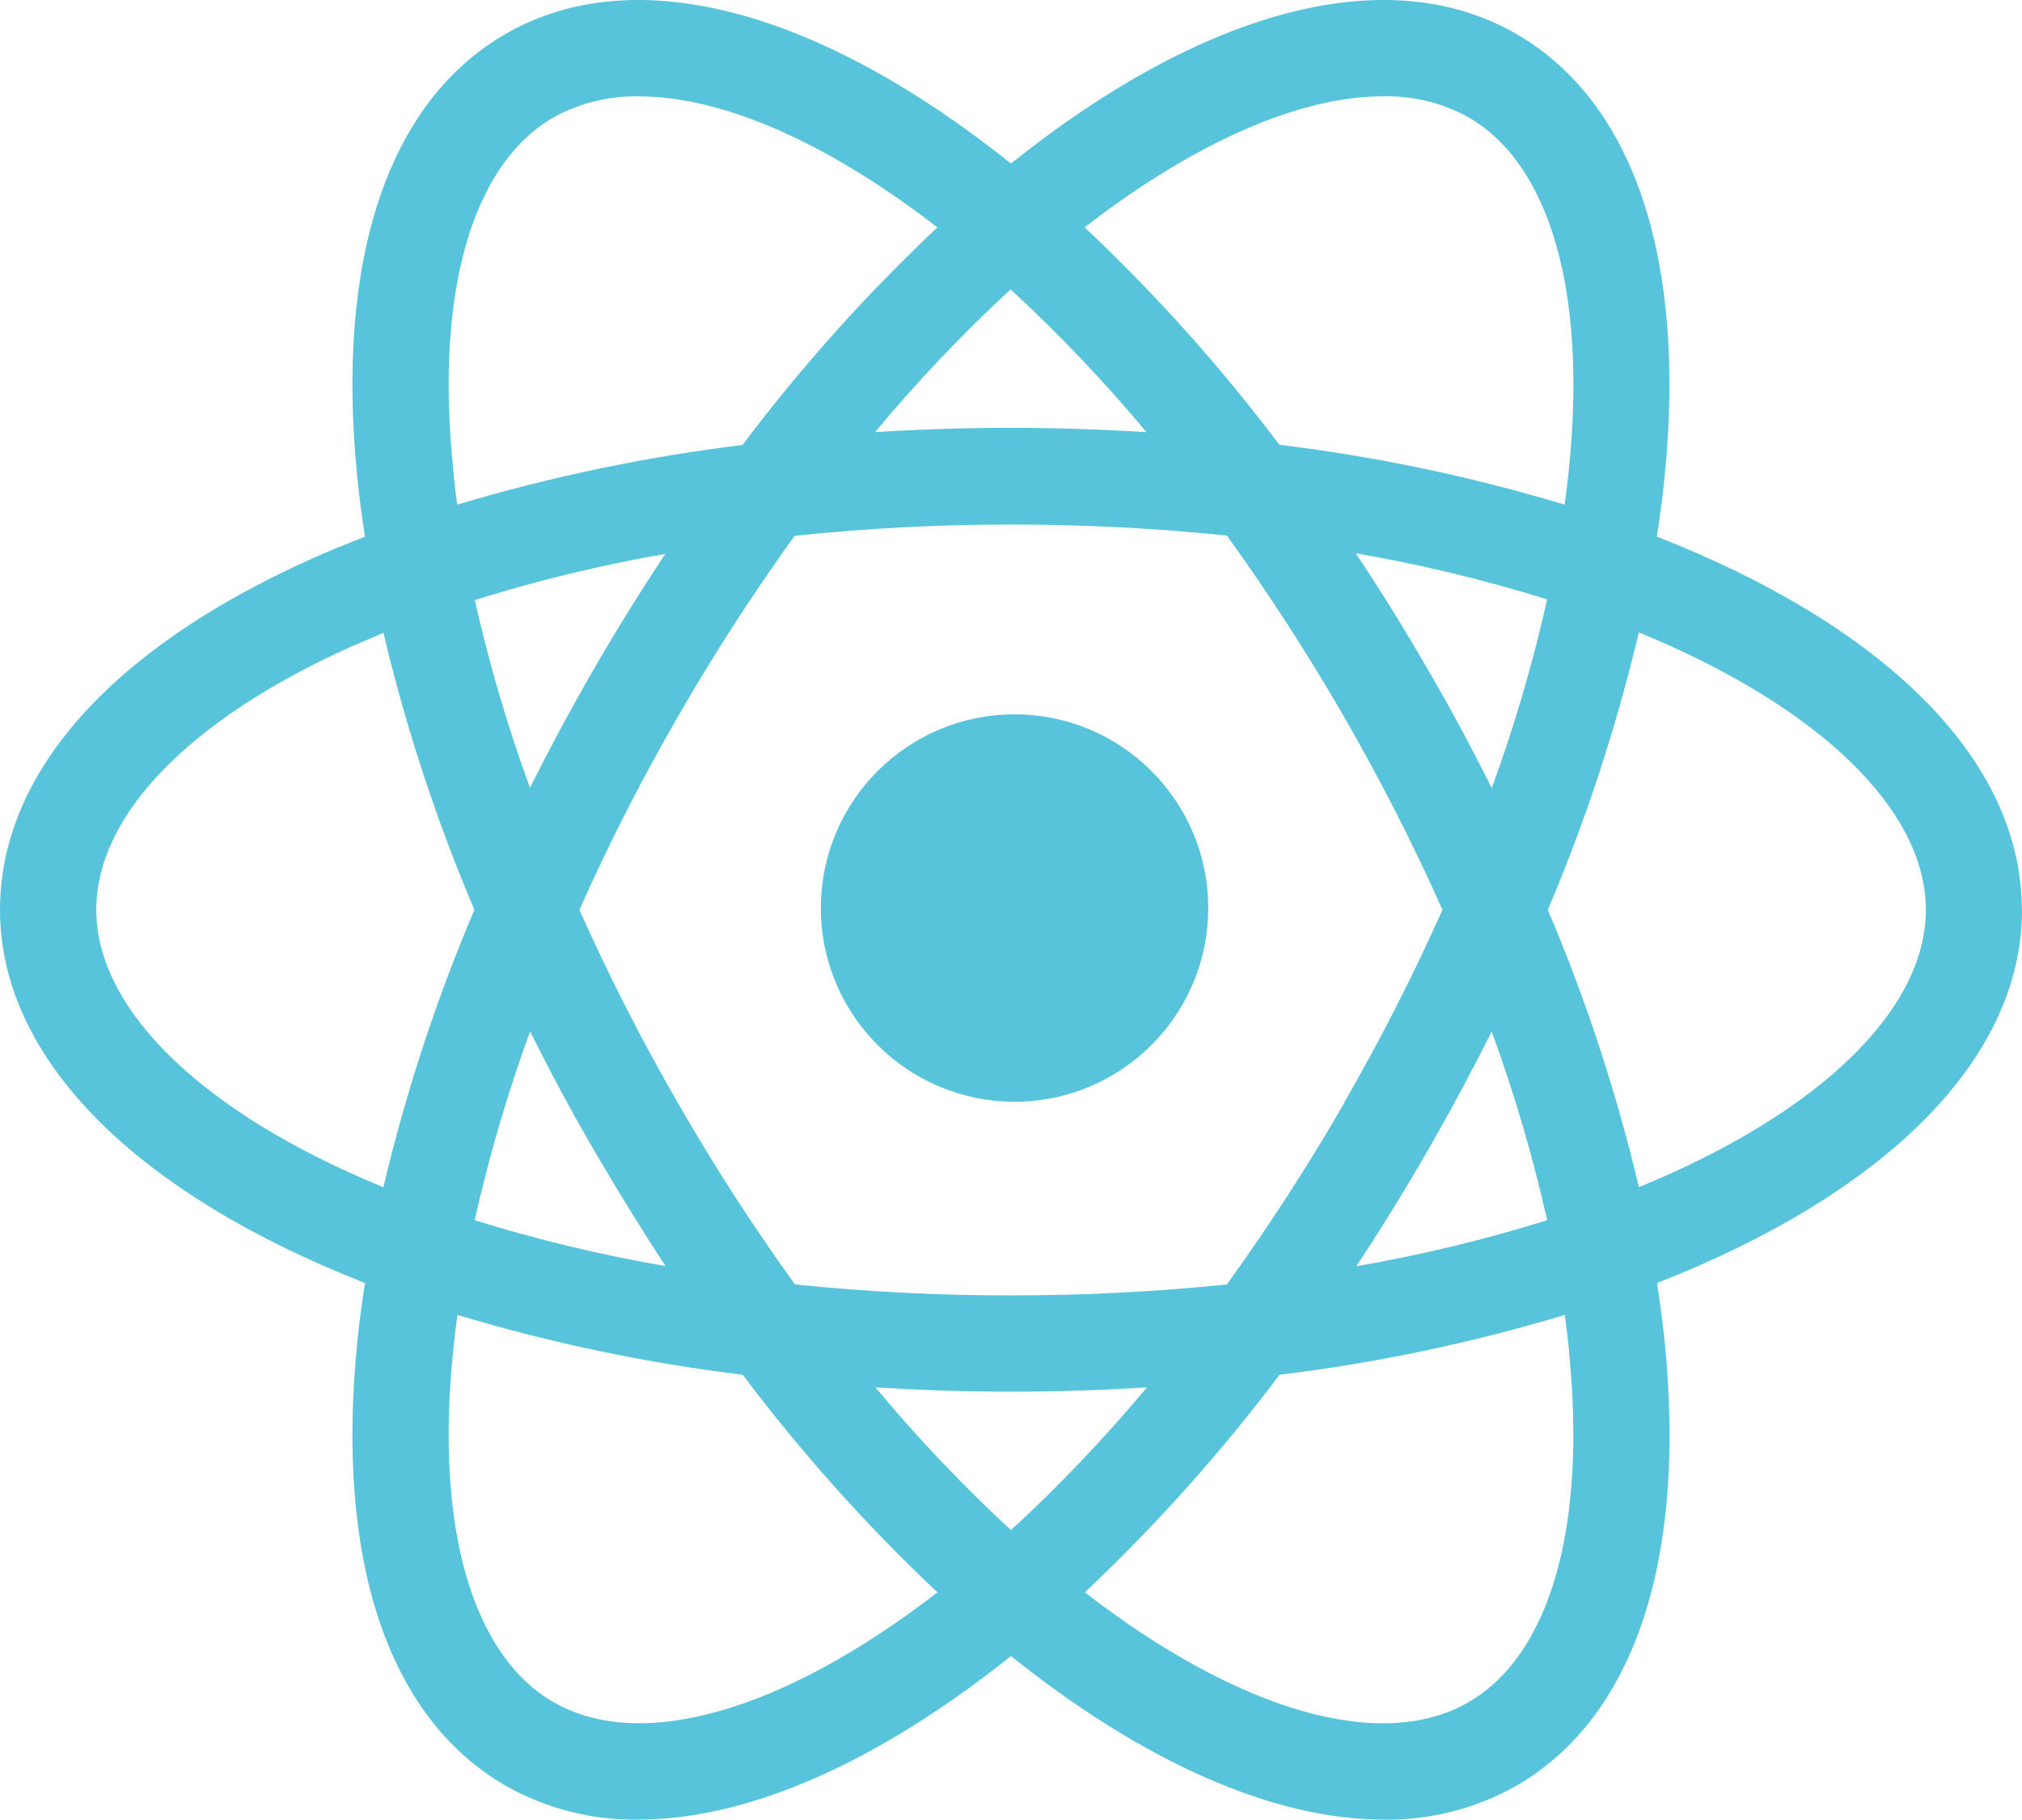
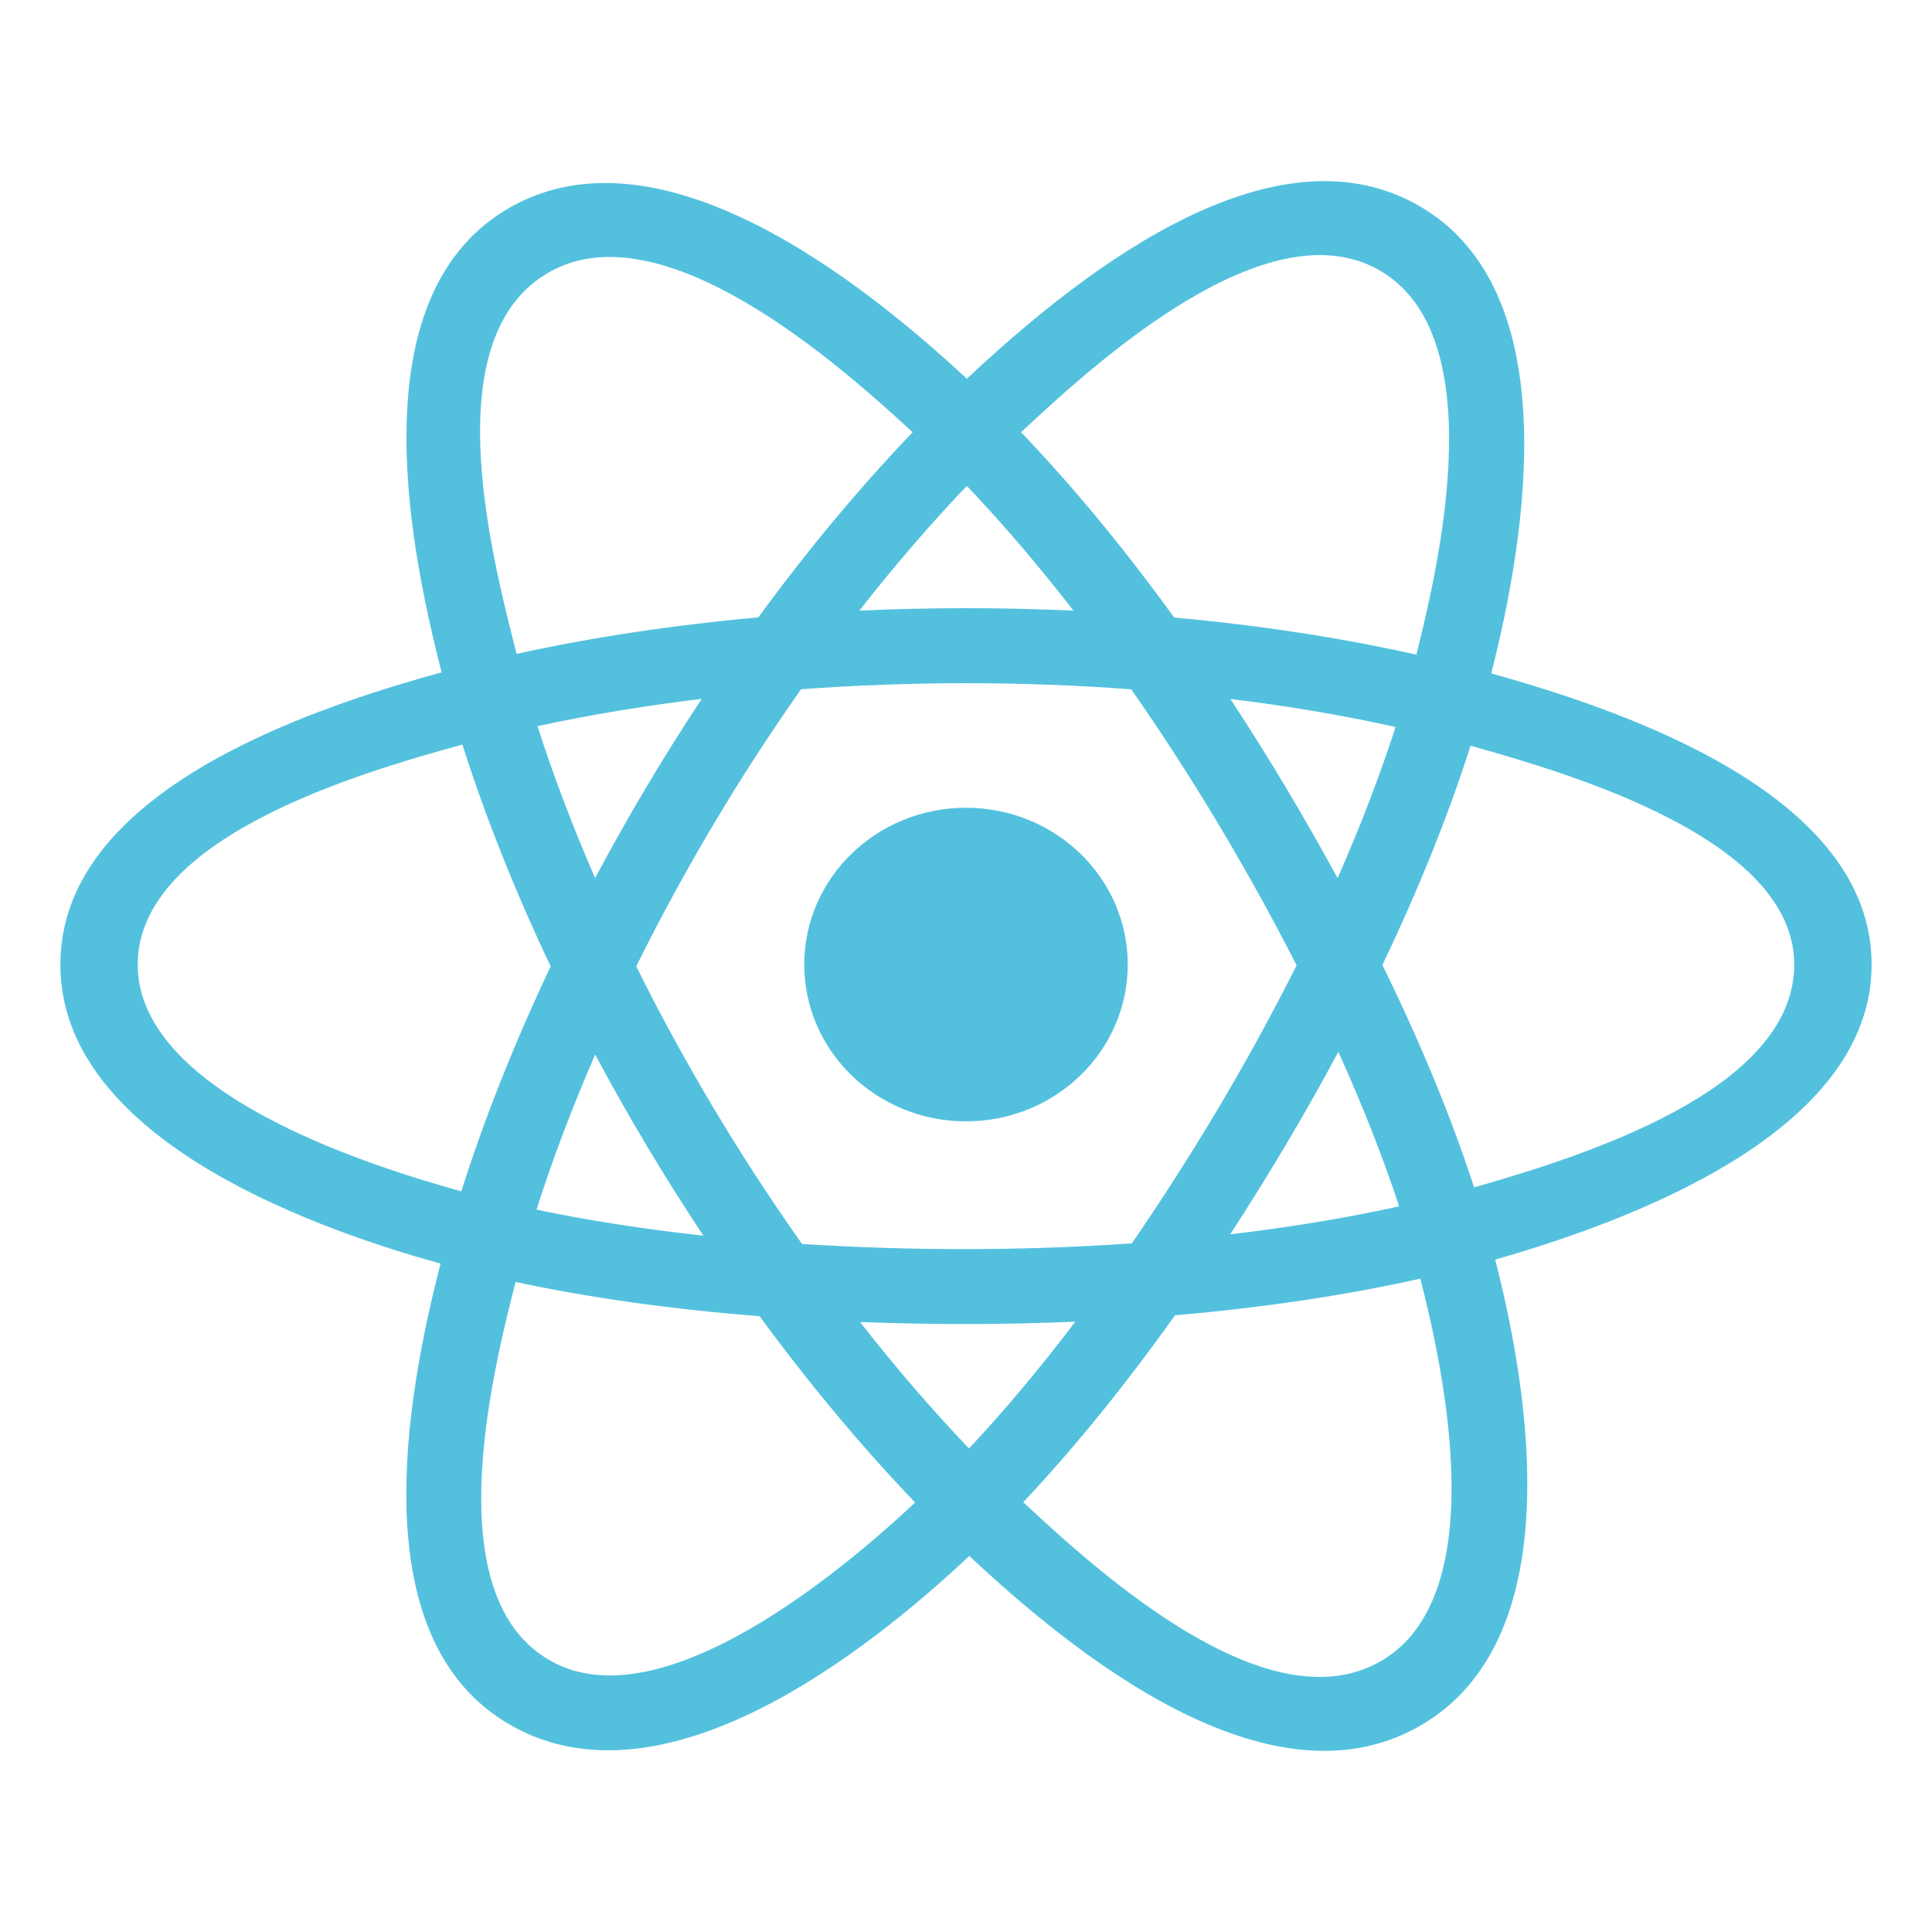
- <svg xmlns="http://www.w3.org/2000/svg" width="569px" height="512px" viewBox="0 0 569 512" version="1.1">
-   <g fill="none" fill-rule="evenodd">
-     <g transform="translate(-227, -256)" fill="#58C4DC" fill-rule="nonzero">
-       <g transform="translate(227, 256)">
-         <path d="M285.5,201 C255.4,201 231,225.4 231,255.5 C231,285.6 255.4,310 285.5,310 C315.6,310 340,285.6 340,255.5 C340,225.4 315.6,201 285.5,201" id="Path" />
-         <path d="M568.96,255.994 C568.96,213.208 529.338,175.681 466.252,150.985 C467.095,145.424 467.857,139.922 468.399,134.521 C474.622,73.042 459.809,28.669 426.71,9.554 C389.677,-11.829 337.37,3.691 284.48,46.016 C231.59,3.691 179.283,-11.829 142.25,9.554 C109.151,28.669 94.338,73.042 100.561,134.521 C101.102,139.922 101.845,145.444 102.708,151.025 C97.449,153.033 92.291,155.161 87.333,157.39 C31.011,182.709 0,217.765 0,255.994 C0,298.781 39.622,336.307 102.708,361.004 C101.845,366.565 101.102,372.067 100.561,377.468 C94.338,438.947 109.151,483.32 142.25,502.435 C153.63,508.888 166.524,512.187 179.604,511.992 C210.956,511.992 247.568,495.488 284.48,465.973 C321.372,495.488 358.004,511.992 389.396,511.992 C402.475,512.184 415.369,508.885 426.75,502.435 C459.849,483.32 474.662,438.947 468.439,377.468 C467.898,372.067 467.135,366.565 466.292,361.004 C529.378,336.347 569,298.761 569,255.994 M389.155,27.103 C397.565,26.9 405.878,28.937 413.242,33.006 C436.224,46.277 446.541,82.278 441.523,131.77 C441.182,135.143 440.78,138.557 440.299,141.99 C414.067,134.088 387.206,128.452 360.011,125.145 C343.525,103.224 325.193,82.756 305.214,63.966 C336.587,39.712 366.032,27.103 389.135,27.103 M378.356,310.206 C368.205,327.831 357.151,344.92 345.238,361.405 C325.045,363.48 304.759,364.512 284.46,364.497 C264.168,364.511 243.888,363.479 223.702,361.405 C211.821,344.919 200.8,327.83 190.684,310.206 C180.533,292.629 171.307,274.534 163.045,255.994 C171.307,237.455 180.533,219.359 190.684,201.783 C200.784,184.229 211.771,167.201 223.602,150.764 C243.825,148.638 264.146,147.579 284.48,147.592 C304.772,147.58 325.052,148.612 345.238,150.684 C357.109,167.146 368.136,184.201 378.276,201.783 C388.419,219.364 397.645,237.458 405.915,255.994 C397.645,274.53 388.419,292.625 378.276,310.206 M419.725,290.127 C426.095,307.504 431.325,325.277 435.381,343.335 C417.78,348.824 399.837,353.15 381.668,356.285 C388.573,345.871 395.264,335.036 401.74,323.778 C408.143,312.655 414.145,301.431 419.805,290.208 M246.363,390.378 C258.848,391.141 271.594,391.583 284.5,391.583 C297.406,391.583 310.232,391.141 322.737,390.378 C310.881,404.583 298.108,417.998 284.5,430.534 C270.922,418 258.182,404.585 246.363,390.378 Z M187.312,356.245 C169.137,353.124 151.188,348.811 133.579,343.335 C137.619,325.306 142.828,307.559 149.175,290.208 C154.755,301.431 160.736,312.655 167.24,323.778 C173.743,334.902 180.467,345.865 187.312,356.285 M149.175,221.761 C142.851,204.474 137.655,186.795 133.619,168.835 C151.184,163.352 169.086,159.013 187.211,155.844 C180.347,166.225 173.622,176.987 167.139,188.21 C160.656,199.434 154.735,210.517 149.074,221.761 M322.617,121.591 C310.132,120.828 297.386,120.386 284.38,120.386 C271.48,120.386 258.768,120.788 246.243,121.591 C258.061,107.384 270.801,93.969 284.38,81.434 C297.992,93.966 310.766,107.38 322.617,121.591 Z M401.7,188.21 C395.197,176.94 388.473,166.097 381.528,155.684 C399.744,158.819 417.734,163.152 435.381,168.654 C431.332,186.681 426.122,204.427 419.785,221.781 C414.205,210.557 408.204,199.334 401.72,188.23 M127.517,131.79 C122.439,82.318 132.816,46.297 155.779,33.026 C163.145,28.963 171.456,26.926 179.865,27.123 C202.968,27.123 232.413,39.732 263.786,63.986 C243.794,82.79 225.448,103.271 208.949,125.205 C181.762,128.528 154.904,134.143 128.661,141.99 C128.2,138.557 127.778,135.164 127.457,131.79 M98.453,182.106 C101.544,180.768 104.695,179.429 107.907,178.091 C114.221,204.736 122.782,230.797 133.499,255.994 C122.762,281.241 114.193,307.357 107.887,334.059 C56.743,313.077 27.097,284.004 27.097,255.994 C27.097,229.451 53.191,202.526 98.453,182.106 Z M155.779,478.963 C132.816,465.691 122.439,429.671 127.517,380.198 C127.838,376.825 128.26,373.432 128.721,369.978 C154.954,377.879 181.815,383.514 209.009,386.824 C225.5,408.753 243.832,429.233 263.806,448.043 C220.069,481.834 180.106,492.978 155.839,478.963 M441.503,380.198 C446.521,429.691 436.204,465.691 413.221,478.963 C388.975,493.018 348.991,481.834 305.274,448.043 C325.241,429.233 343.567,408.752 360.051,386.824 C387.246,383.517 414.107,377.881 440.339,369.978 C440.82,373.432 441.222,376.825 441.563,380.198 M461.193,334.018 C454.869,307.333 446.294,281.231 435.562,255.994 C446.29,230.744 454.858,204.629 461.173,177.93 C512.216,198.912 541.943,227.985 541.943,255.994 C541.943,284.004 512.297,313.077 461.153,334.059" id="Shape" />
-       </g>
-     </g>
-   </g>
+ <svg xmlns="http://www.w3.org/2000/svg" width="800px" height="800px" viewBox="0 0 32 32" fill="none">
+   <path d="M18.679 15.976C18.679 14.541 17.48 13.379 16 13.379C14.521 13.379 13.321 14.541 13.321 15.976C13.321 17.41 14.521 18.573 16 18.573C17.48 18.573 18.679 17.41 18.679 15.976Z" fill="#53C1DE" />
+   <path fill-rule="evenodd" clip-rule="evenodd" d="M24.7 11.154C25.266 8.925 25.977 4.791 23.47 3.39C20.975 1.995 17.728 4.668 16.014 6.273C14.304 4.684 10.966 2.022 8.462 3.428C5.968 4.828 6.737 8.893 7.315 11.136C4.988 11.776 1 13.156 1 15.976C1 18.787 4.984 20.289 7.297 20.929C6.717 23.184 5.986 27.191 8.483 28.588C10.997 29.993 14.325 27.395 16.055 25.772C17.781 27.386 20.997 30.002 23.492 28.601C25.996 27.196 25.344 23.118 24.765 20.863C27.007 20.221 31 18.752 31 15.976C31 13.184 26.99 11.792 24.7 11.154ZM24.416 19.667C24.037 18.502 23.524 17.262 22.897 15.982C23.495 14.732 23.988 13.509 24.357 12.351C26.036 12.823 29.718 13.901 29.718 15.976C29.718 18.07 26.185 19.159 24.416 19.667ZM22.85 27.526C20.988 28.571 18.222 26.07 16.948 24.881C17.793 23.984 18.638 22.942 19.462 21.785C20.913 21.66 22.283 21.456 23.526 21.178C23.933 22.773 24.72 26.476 22.85 27.526ZM9.124 27.511C7.261 26.47 8.113 22.895 8.54 21.233C9.768 21.497 11.129 21.686 12.582 21.801C13.412 22.933 14.282 23.974 15.158 24.886C14.075 25.901 10.995 28.557 9.124 27.511ZM2.281 15.976C2.281 13.874 5.942 12.803 7.659 12.333C8.035 13.517 8.527 14.754 9.121 16.006C8.519 17.277 8.02 18.534 7.641 19.732C6.004 19.278 2.281 18.079 2.281 15.976ZM9.104 4.504C10.973 3.454 13.875 6.01 15.116 7.16C14.244 8.068 13.383 9.101 12.56 10.226C11.149 10.353 9.799 10.557 8.557 10.83C8.091 9.021 7.236 5.552 9.104 4.504ZM20.379 11.577C21.337 11.694 22.254 11.85 23.115 12.041C22.856 12.844 22.534 13.684 22.154 14.545C21.604 13.533 21.014 12.542 20.379 11.577ZM16.014 8.048C16.605 8.669 17.197 9.362 17.78 10.114C16.599 10.06 15.415 10.06 14.234 10.114C14.817 9.368 15.414 8.676 16.014 8.048ZM9.857 14.544C9.483 13.686 9.164 12.842 8.903 12.027C9.759 11.842 10.672 11.69 11.623 11.575C10.987 12.537 10.397 13.528 9.857 14.544ZM11.65 20.466C10.668 20.359 9.741 20.215 8.886 20.035C9.15 19.206 9.477 18.343 9.858 17.467C10.406 18.493 11.005 19.494 11.65 20.466ZM16.05 23.991C15.442 23.356 14.836 22.653 14.245 21.897C15.433 21.942 16.623 21.942 17.811 21.891C17.227 22.661 16.637 23.365 16.05 23.991ZM22.167 17.422C22.568 18.308 22.906 19.166 23.174 19.981C22.304 20.173 21.365 20.328 20.376 20.444C21.015 19.461 21.615 18.454 22.167 17.422ZM18.747 20.594C16.93 20.72 15.102 20.719 13.284 20.604C12.251 19.142 11.331 17.603 10.538 16.006C11.328 14.412 12.24 12.876 13.268 11.416C15.088 11.283 16.918 11.282 18.737 11.417C19.756 12.877 20.668 14.409 21.476 15.988C20.677 17.581 19.759 19.12 18.747 20.594ZM22.83 4.467C24.701 5.513 23.868 9.227 23.459 10.843C22.215 10.564 20.863 10.357 19.448 10.228C18.624 9.09 17.77 8.055 16.912 7.159C18.169 5.984 20.978 3.431 22.83 4.467Z" fill="#53C1DE" />
</svg>
